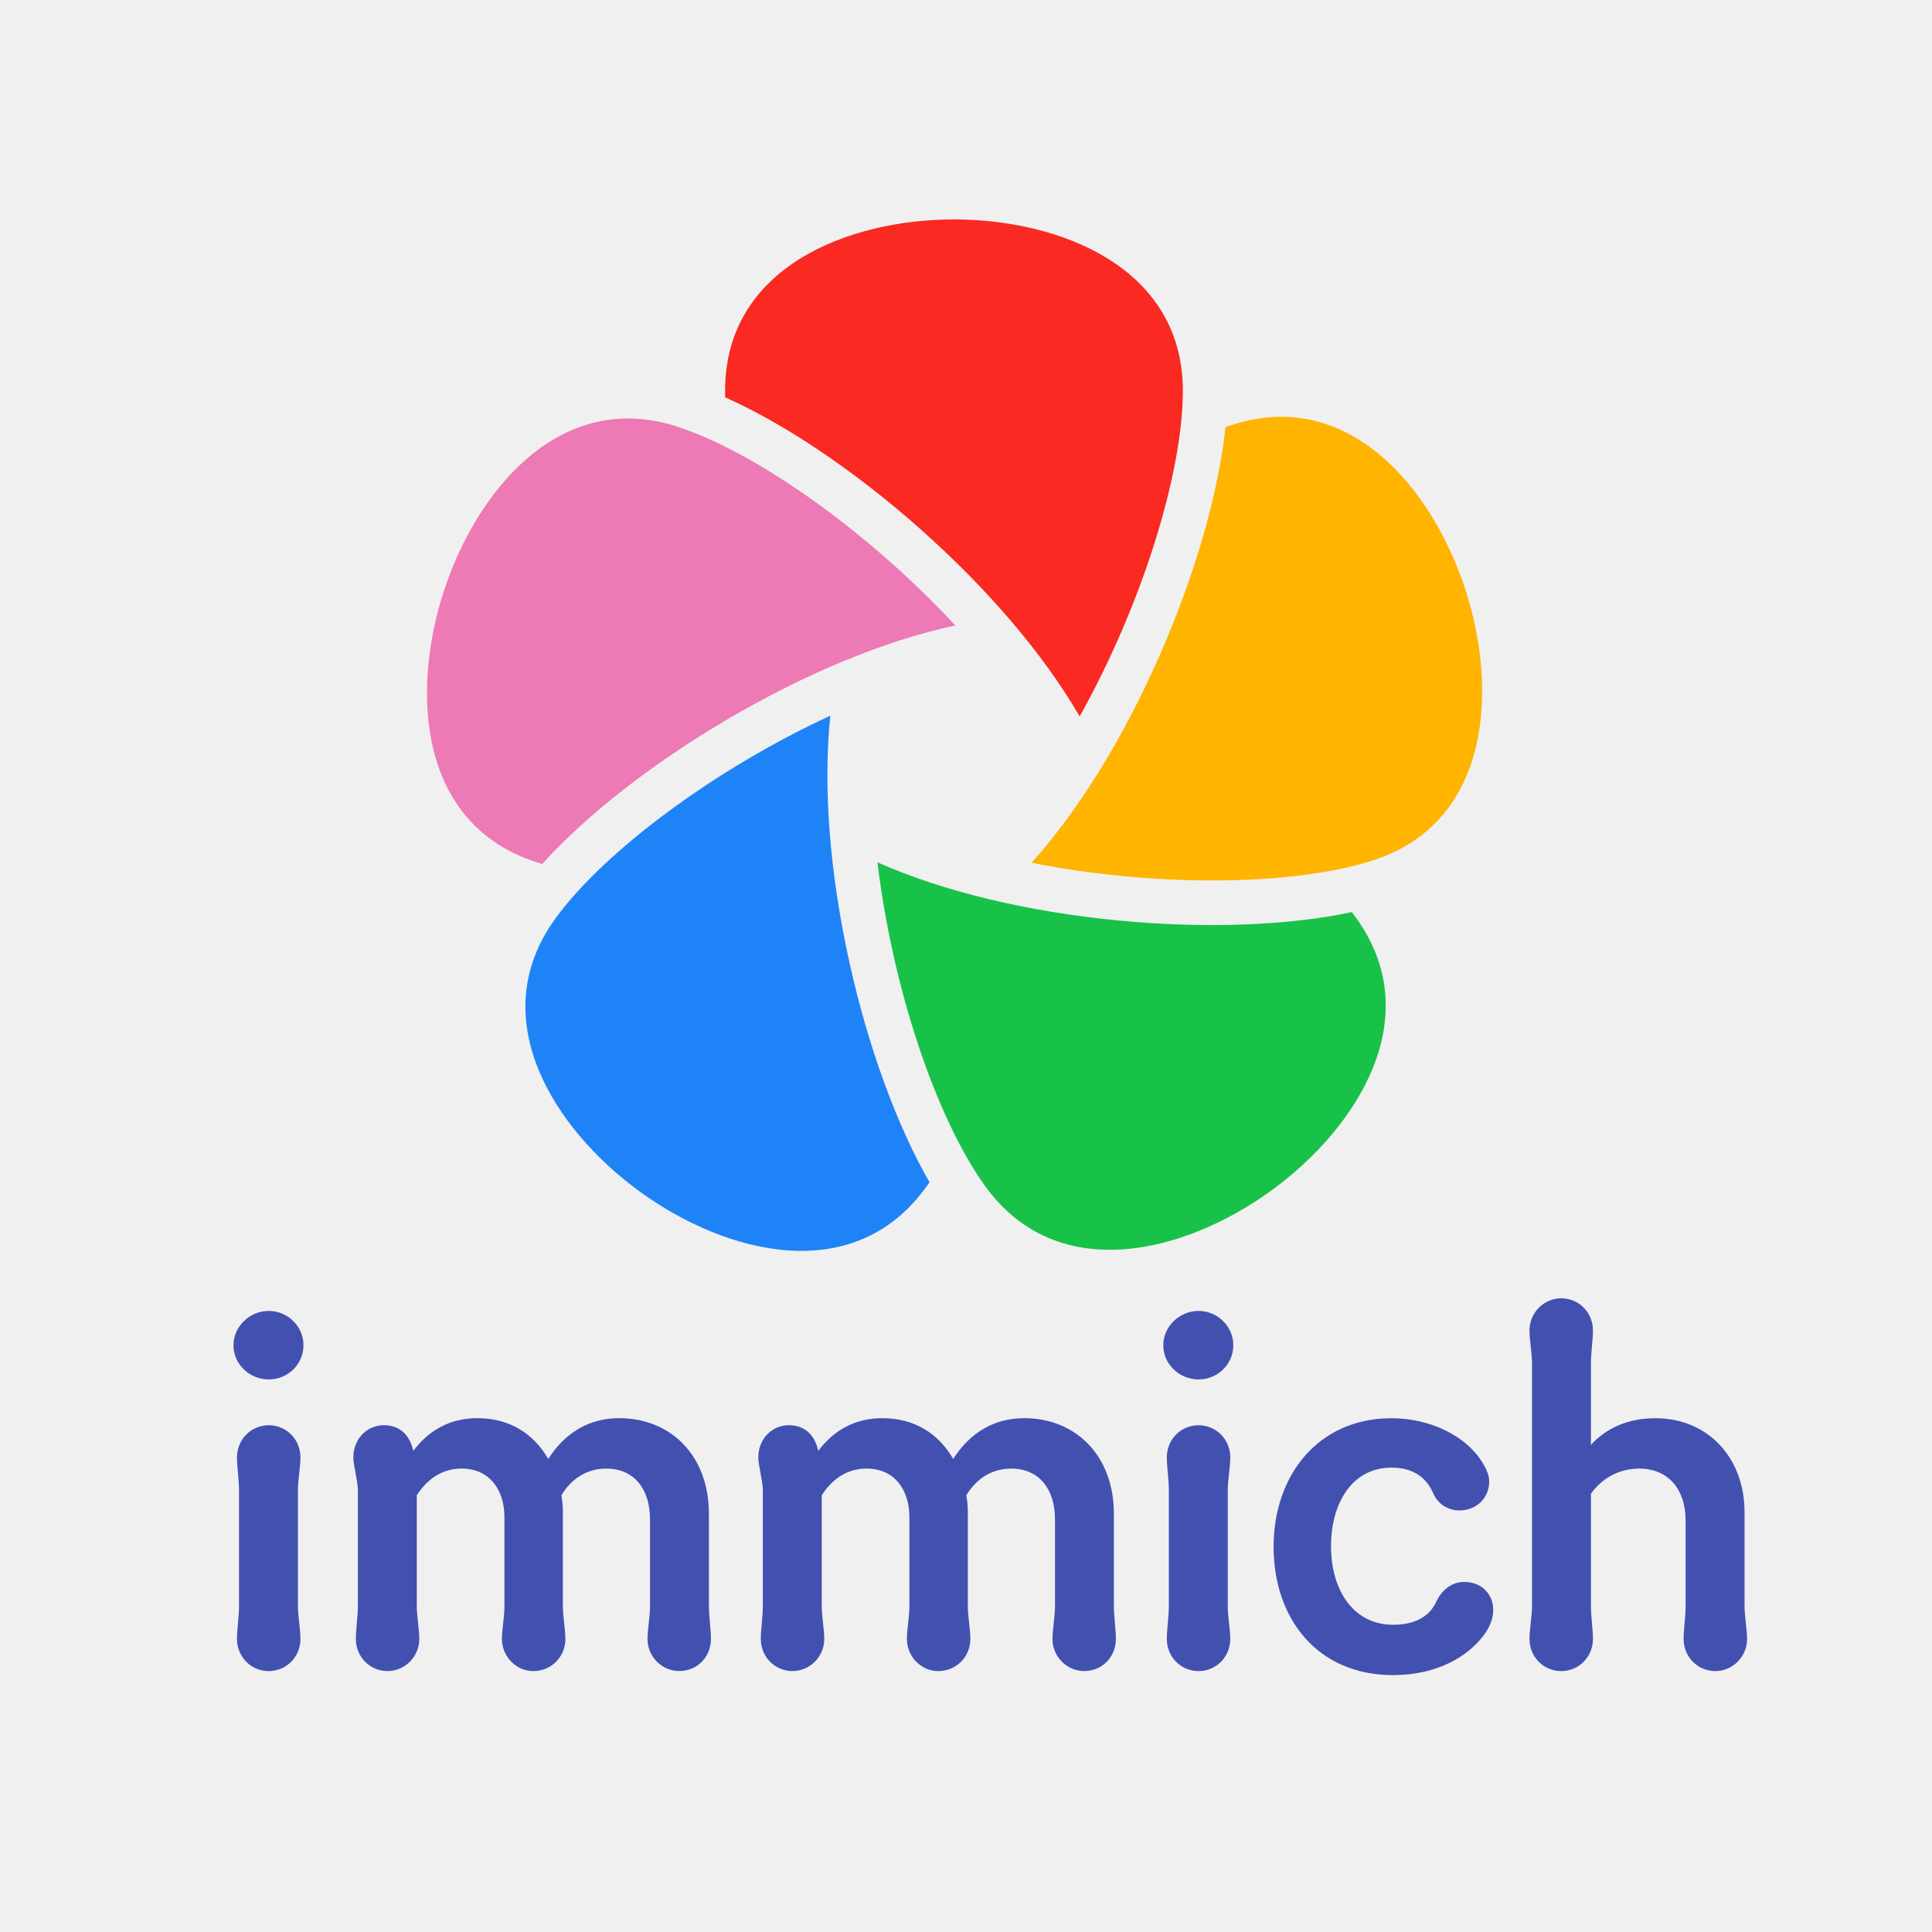
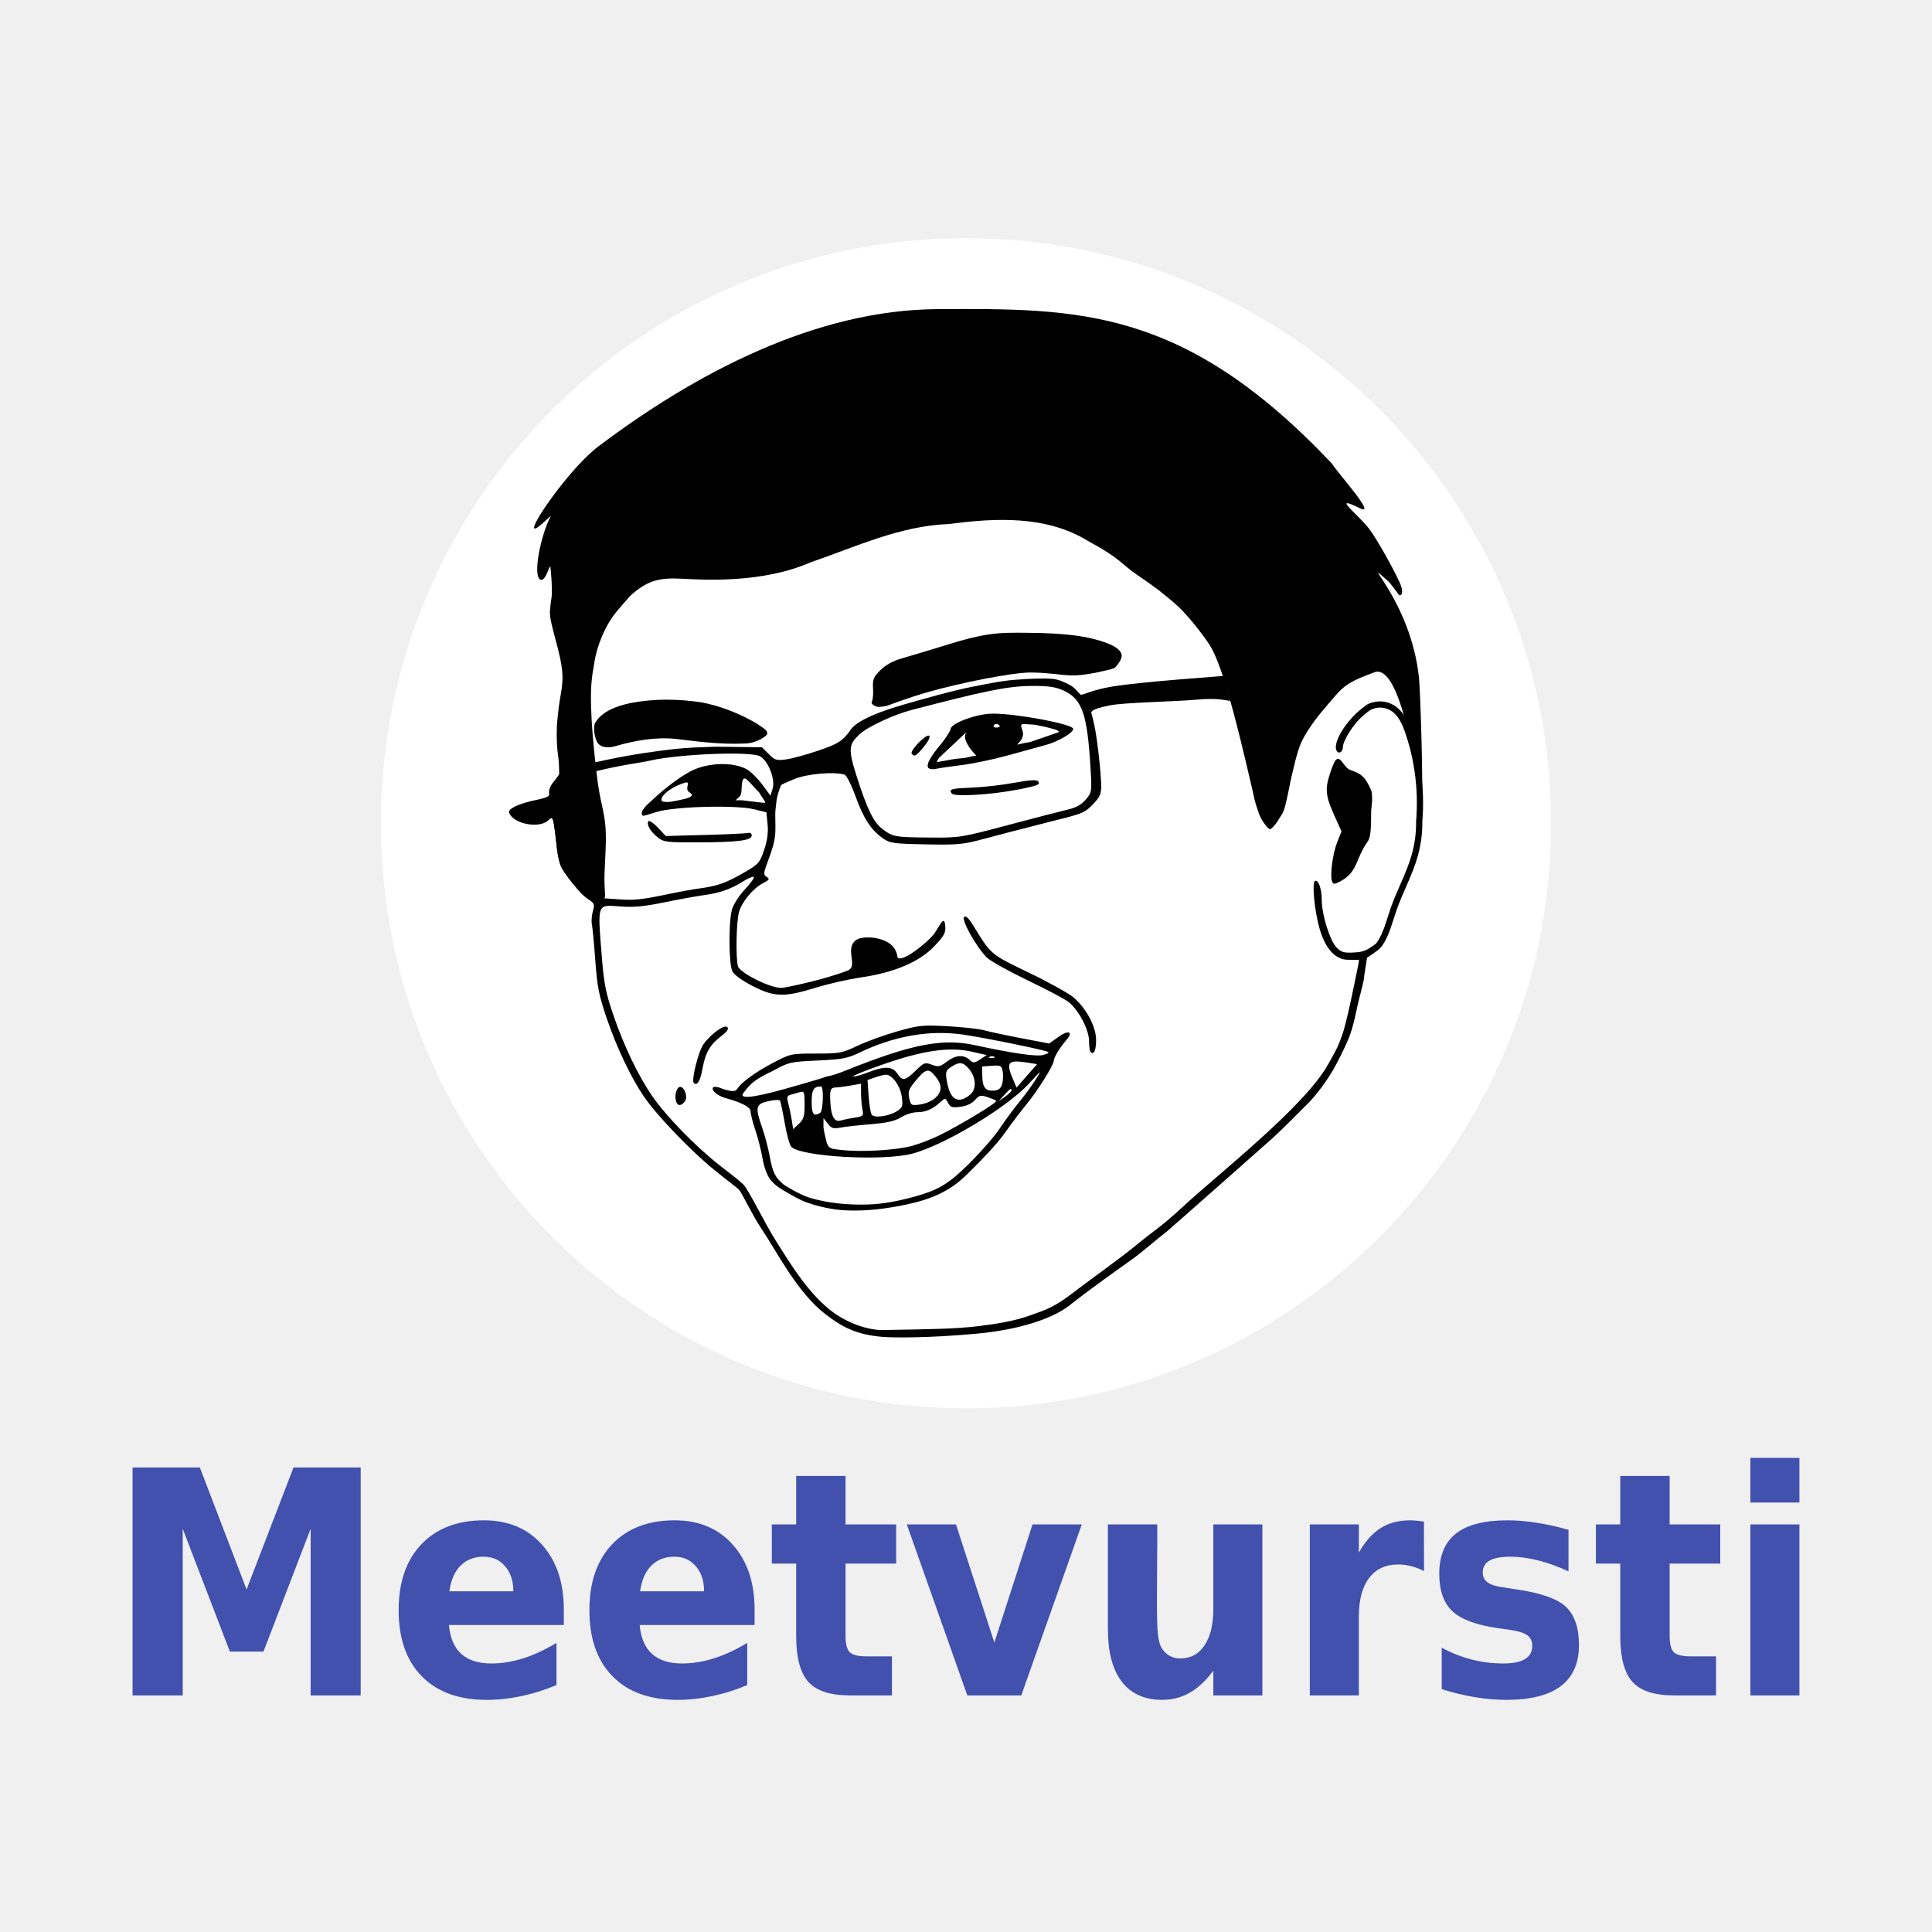
- <svg xmlns="http://www.w3.org/2000/svg" version="1.1" id="Router_Medium_x5F_White_00000062189486027058041470000012691761407447023025_" x="0px" y="0px" viewBox="0 0 792 792" style="enable-background:new 0 0 792 792;" xml:space="preserve">
-   <style type="text/css">
- 	.st0{fill:#4251B0;}
- 	.st1{fill:#FA2921;}
- 	.st2{fill:#ED79B5;}
- 	.st3{fill:#FFB400;}
- 	.st4{fill:#1E83F7;}
- 	.st5{fill:#18C249;}
- </style>
-   <g>
-     <path class="st0" d="M110.16,537.4c7.85,0,14.25,6.4,14.25,14.04c0,7.85-6.4,14.04-14.25,14.04s-14.45-6.19-14.45-14.04   C95.71,543.8,102.32,537.4,110.16,537.4z M97.98,610.7c0-3.72-0.83-9.71-0.83-13.22c0-7.43,5.78-13.22,13.01-13.22   s13.01,5.78,13.01,13.22c0,3.51-1.03,9.5-1.03,13.22v47.9c0,3.72,1.03,9.71,1.03,13.22c0,7.43-5.78,13.22-13.01,13.22   s-13.01-5.78-13.01-13.22c0-3.51,0.83-9.5,0.83-13.22V610.7z" />
-     <path class="st0" d="M265.44,671.82c0-3.51,1.03-9.5,1.03-13.22v-35.72c0-12.6-6.61-20.85-17.96-20.85   c-7.43,0-14.04,3.72-18.38,10.94c0.41,2.27,0.62,4.54,0.62,7.02v38.61c0,3.72,1.03,9.71,1.03,13.22c0,7.43-5.78,13.22-13.22,13.22   c-6.81,0-12.8-5.78-12.8-13.22c0-3.51,1.03-9.5,1.03-13.22v-36.34c0-3.92-0.62-7.43-2.06-10.53c-2.69-5.99-8.05-9.71-15.49-9.71   c-7.64,0-13.83,3.92-18.38,10.94v45.63c0,3.72,1.03,9.71,1.03,13.22c0,7.43-5.99,13.22-13.01,13.22c-7.23,0-13.01-5.78-13.01-13.22   c0-3.51,0.83-9.5,0.83-13.22v-47.7c0-3.72-1.86-10.32-1.86-13.42c0-7.43,5.37-13.22,12.6-13.22c6.81,0,10.74,4.54,11.98,10.53   c6.19-8.26,14.87-13.42,26.22-13.42c13.42,0,23.13,6.4,29.11,16.73c6.81-10.74,16.73-16.73,29.11-16.73   c20.86,0,36.75,15.07,36.75,39.23v37.99c0,3.72,0.83,9.71,0.83,13.22c0,7.43-5.57,13.22-13.01,13.22   C271.43,685.04,265.44,679.26,265.44,671.82z" />
-     <path class="st0" d="M431.45,671.82c0-3.51,1.03-9.5,1.03-13.22v-35.72c0-12.6-6.61-20.85-17.96-20.85   c-7.43,0-14.04,3.72-18.38,10.94c0.41,2.27,0.62,4.54,0.62,7.02v38.61c0,3.72,1.03,9.71,1.03,13.22c0,7.43-5.78,13.22-13.22,13.22   c-6.82,0-12.8-5.78-12.8-13.22c0-3.51,1.03-9.5,1.03-13.22v-36.34c0-3.92-0.62-7.43-2.06-10.53c-2.68-5.99-8.05-9.71-15.49-9.71   c-7.64,0-13.83,3.92-18.38,10.94v45.63c0,3.72,1.03,9.71,1.03,13.22c0,7.43-5.99,13.22-13.01,13.22c-7.23,0-13.01-5.78-13.01-13.22   c0-3.51,0.83-9.5,0.83-13.22v-47.7c0-3.72-1.86-10.32-1.86-13.42c0-7.43,5.37-13.22,12.6-13.22c6.82,0,10.74,4.54,11.98,10.53   c6.2-8.26,14.87-13.42,26.22-13.42c13.42,0,23.13,6.4,29.11,16.73c6.81-10.74,16.72-16.73,29.11-16.73   c20.86,0,36.75,15.07,36.75,39.23v37.99c0,3.72,0.83,9.71,0.83,13.22c0,7.43-5.57,13.22-13.01,13.22   C437.44,685.04,431.45,679.26,431.45,671.82z" />
-     <path class="st0" d="M491.33,537.4c7.85,0,14.25,6.4,14.25,14.04c0,7.85-6.4,14.04-14.25,14.04s-14.45-6.19-14.45-14.04   C476.87,543.8,483.48,537.4,491.33,537.4z M479.15,610.7c0-3.72-0.83-9.71-0.83-13.22c0-7.43,5.78-13.22,13.01-13.22   s13.01,5.78,13.01,13.22c0,3.51-1.03,9.5-1.03,13.22v47.9c0,3.72,1.03,9.71,1.03,13.22c0,7.43-5.78,13.22-13.01,13.22   s-13.01-5.78-13.01-13.22c0-3.51,0.83-9.5,0.83-13.22V610.7z" />
-     <path class="st0" d="M522.09,634.04c0-29.11,18.17-52.65,48.32-52.65c15.9,0,30.56,7.23,37.17,17.97c2.48,3.92,2.89,6.19,2.89,8.05   c0,6.4-4.96,11.77-12.18,11.77c-4.75,0-9.08-2.68-10.94-7.43c-2.89-6.4-8.47-10.12-16.93-10.12c-15.9,0-24.78,14.25-24.78,32.21   c0,18.17,9.29,32.21,25.4,32.21c8.67,0,14.87-3.1,17.76-9.5c2.06-4.34,5.99-8.05,11.36-8.05c7.43,0,11.98,5.16,11.98,11.56   c0,3.1-1.24,6.81-3.92,10.32c-6.82,9.09-19.62,16.31-37.17,16.31C540.06,686.69,522.09,663.56,522.09,634.04z" />
-     <path class="st0" d="M690.17,671.82c0-3.51,0.83-9.5,0.83-13.22v-35.3c0-12.6-7.02-21.27-19-21.27c-8.26,0-15.28,3.92-19.82,10.32   v46.25c0,3.72,0.83,9.71,0.83,13.22c0,7.43-5.78,13.22-13.01,13.22s-13.01-5.78-13.01-13.22c0-3.51,1.03-9.5,1.03-13.22v-99.94   c0-3.72-1.03-9.71-1.03-13.22c0-7.43,5.99-13.22,13.01-13.22c7.23,0,13.01,5.78,13.01,13.22c0,3.51-0.83,9.5-0.83,13.22v33.66   c6.2-6.81,15.07-10.94,26.43-10.94c21.27,0,36.55,15.9,36.55,38.61v38.61c0,3.72,1.03,9.71,1.03,13.22   c0,7.43-5.99,13.22-13.01,13.22C695.95,685.04,690.17,679.26,690.17,671.82z" />
-   </g>
-   <g>
-     <path class="st1" d="M376.76,216.42c28.32,25.07,51.15,51.95,65.83,77.27c25.23-45.12,42.08-98.73,42.3-132.88   c0-0.24,0-0.46,0-0.66c0-50.53-50.41-70.2-93.82-70.2s-93.82,19.66-93.82,70.2c0,0.69,0,1.62,0,2.73   C321.44,173.62,350.14,192.84,376.76,216.42z" />
-     <path class="st2" d="M222.27,354.21c17.7-19.69,44.85-41.04,75.5-59.08c32.6-19.19,65.21-32.59,93.83-38.73   c-35.11-37.94-80.89-70.53-113.31-81.29c-0.23-0.07-0.44-0.14-0.63-0.21c-48.06-15.61-82.34,26.25-95.75,67.54   c-13.42,41.29-10.29,95.31,37.77,110.92C220.33,353.58,221.21,353.86,222.27,354.21z" />
-     <path class="st3" d="M600.73,241.74c-13.42-41.29-47.69-83.15-95.75-67.54c-0.66,0.21-1.54,0.5-2.6,0.84   c-2.75,26.34-12.16,59.57-26.36,92.17c-15.09,34.68-33.6,64.69-53.14,86.48c50.7,10.05,106.9,9.52,139.45-0.83   c0.23-0.07,0.44-0.14,0.63-0.21C611.02,337.05,614.15,283.03,600.73,241.74z" />
-     <path class="st4" d="M348.22,394.58c-8.17-36.93-10.84-72.09-7.84-101.2c-46.93,21.67-92.08,55.14-112.33,82.64   c-0.14,0.19-0.27,0.37-0.39,0.54c-29.7,40.88-0.48,86.42,34.64,111.94s87.46,39.24,117.16-1.64c0.41-0.56,0.95-1.31,1.6-2.21   C367.81,461.72,355.9,429.3,348.22,394.58z" />
-     <path class="st5" d="M554.19,373.91c-25.9,5.53-60.41,6.84-95.81,3.42c-37.65-3.64-71.91-11.96-98.67-23.82   c6.11,51.33,23.99,104.61,43.89,132.37c0.14,0.19,0.27,0.37,0.39,0.54c29.7,40.88,82.04,27.16,117.16,1.64S585.5,417,555.8,376.12   C555.39,375.56,554.85,374.81,554.19,373.91z" />
+ <svg xmlns="http://www.w3.org/2000/svg" width="792" height="792" viewBox="0 0 792 792" version="1.1" id="svg1" xml:space="preserve">
+   <defs id="defs1">
+     <rect x="252" y="48" width="498.5" height="171.5" id="rect1" />
+   </defs>
+   <g id="layer1" transform="matrix(0.4023438,0,0,0.4023438,15.05315,15.90374)">
+     <g id="layer1-1" transform="matrix(7.261259,0,0,7.24465,3.133234,-507.4786)">
+       <text xml:space="preserve" style="font-style:normal;font-variant:normal;font-weight:bold;font-stretch:semi-condensed;font-size:43.904px;font-family:'DejaVu Sans';-inkscape-font-specification:'DejaVu Sans, Bold Semi-Condensed';font-variant-ligatures:normal;font-variant-caps:normal;font-variant-numeric:normal;font-variant-east-asian:normal;text-align:start;writing-mode:lr-tb;direction:ltr;text-anchor:start;fill:#4250ae;fill-opacity:1;stroke:#ffffff;stroke-width:1.662;stroke-opacity:0" x="9.408" y="302.684" id="text2" transform="scale(0.9988557,1.001146)">
+         <tspan id="tspan2" style="font-style:normal;font-variant:normal;font-weight:bold;font-stretch:semi-condensed;font-size:43.904px;font-family:'DejaVu Sans';-inkscape-font-specification:'DejaVu Sans, Bold Semi-Condensed';font-variant-ligatures:normal;font-variant-caps:normal;font-variant-numeric:normal;font-variant-east-asian:normal;fill:#4250ae;fill-opacity:1;stroke-width:1.662" x="9.408" y="302.684">Meetvursti</tspan>
+       </text>
+       <circle style="display:inline;opacity:1;fill:#ffffff;fill-opacity:1;stroke:#000000;stroke-width:0;stroke-linecap:round;stroke-linejoin:round;stroke-dasharray:none;stroke-opacity:0;paint-order:fill markers stroke" id="path125" cx="256" cy="256" transform="matrix(0.3206874,0,0,0.3214227,47.86579,98.08762)" r="256" />
+       <path d="m 125.958,108.068 c -17.11,0.097 -33.912,8.983 -47.565,19.295 -3.892,2.939 -9.574,11.098 -8.999,11.536 0.298,0.281 2.036,-1.613 2.309,-1.726 -1.364,2.493 -2.691,8.747 -1.348,8.979 0.677,-0.055 0.948,-1.571 1.283,-1.93 0,0.176 0.21,1.517 0.215,3.645 0.002,0.87 -0.173,1.237 -0.272,2.648 -0.125,1.786 1.639,5.966 1.759,9.03 0.066,1.683 -0.423,3.342 -0.576,5.02 -0.103,1.131 -0.244,1.661 -0.23,3.401 0.019,2.371 0.232,2.764 0.293,3.832 0.067,1.176 0.068,2.572 0.041,2.997 -0.09,1.437 -0.937,4.496 -0.714,5.788 0.157,0.909 0.259,1.862 0.335,2.717 0.084,0.942 0.231,2.006 0.547,2.83 0.421,1.099 1.317,2.115 1.992,2.952 0.653,0.81 0.856,1.207 1.648,1.713 0.482,0.308 0.897,0.224 1.219,0.191 0.518,-0.053 0.9,0.023 1.318,-0.07 0.14,-0.066 0.116,-0.457 0.039,-1.694 -0.14,-2.261 0.334,-5.532 0.126,-8.287 -0.18,-2.374 -0.757,-3.514 -1.183,-7.044 -0.552,-4.574 -0.773,-7.477 -0.844,-9.92 -0.102,-3.503 0.223,-4.672 0.495,-6.405 0.293,-1.869 1.406,-5.06 3.275,-7.179 0.789,-0.895 1.455,-1.789 2.153,-2.372 2.205,-1.845 3.788,-2.197 6.889,-2.029 2.927,0.159 11.193,0.657 17.902,-2.271 6.408,-2.21 12.668,-5.191 19.571,-5.429 6.544,-0.868 13.589,-1.209 19.45,2.388 4.748,2.578 4.655,3.267 6.939,4.801 2.284,1.534 3.653,2.603 5.283,4.024 1.728,1.506 3.866,4.318 4.773,5.7 1.706,2.6 3.512,9.431 5.953,19.98 0.489,2.114 0.367,1.881 0.845,3.275 0.223,0.652 0.269,0.921 0.72,1.624 0.332,0.518 0.692,0.964 0.875,1.062 0.183,0.098 0.255,0.052 0.406,-0.087 0.256,-0.235 0.615,-0.629 0.948,-1.204 0.327,-0.564 0.621,-0.804 0.897,-1.824 0.36,-1.329 0.76,-3.63 0.961,-4.425 0.322,-1.267 0.602,-2.758 1.177,-4.262 0.575,-1.504 2.271,-3.833 3.401,-5.11 0.989,-1.116 2.099,-2.674 3.348,-3.444 1.133,-0.698 2.186,-1.089 3.812,-1.701 4.244,-0.909 6.353,19.722 6.482,18.625 0.246,-2.097 -0.189,-15.954 -0.385,-17.818 -1.156,-10.971 -8.693,-17.442 -4.415,-13.648 0.461,0.409 1.292,1.605 1.595,2 0.219,0.285 0.816,-0.16 0.138,-1.667 -1.014,-2.254 -3.298,-6.256 -4.256,-7.541 -1.566,-2.102 -5.594,-5.048 -1.328,-2.955 2.43,1.193 -3.098,-4.904 -3.945,-6.283 -20.726,-21.975 -35.531,-21.838 -55.352,-21.726 z" style="display:inline;fill:#000000;fill-opacity:1;stroke:none;stroke-width:0.882;stroke-linecap:round;stroke-linejoin:round;stroke-opacity:1;paint-order:fill markers stroke" id="path98" />
+       <path style="display:inline;fill:#000000;fill-opacity:1;stroke:none;stroke-opacity:0.37" d="m 68.075,193.017 c 3.963,-0.594 4.974,-0.584 7.868,-0.685 l 5.167,0.061 0.654,0.648 c 0.78,0.812 0.942,0.87 2.038,0.729 0.655,-0.085 2.294,-0.532 3.643,-0.994 2.124,-0.727 2.579,-0.994 3.398,-1.994 0.31,-0.378 0.472,-1.545 6.319,-3.229 1.877,-0.541 5.525,-1.585 7.718,-2 1.219,-0.231 3.011,-0.637 4.686,-0.767 1.558,-0.121 3.09,-0.193 4.185,-0.113 0.71,0.052 1.254,0.303 1.964,0.669 0.52,0.268 0.78,0.581 1.227,1.092 0.173,0.198 1.076,-0.48 3.679,-0.903 3.355,-0.545 12.45,-1.167 12.528,-1.187 0.105,0.285 0.478,2.134 0.7,2.814 -0.685,-0.048 -1.356,-0.36 -3.842,-0.132 -2.482,0.227 -8.046,0.3 -9.769,0.649 -2.347,0.475 -2.083,0.77 -1.999,1.043 0.146,0.476 0.387,1.501 0.577,2.902 0.27,1.993 0.385,3.221 0.475,4.736 0.08,1.354 -0.148,1.677 -1.065,2.622 -0.929,0.957 -1.488,1 -5.452,2.011 -2.328,0.594 -5.364,1.385 -6.747,1.759 -2.268,0.613 -2.902,0.672 -6.482,0.6 -3.659,-0.073 -4.036,-0.127 -4.829,-0.693 -1.342,-0.957 -2.147,-2.198 -3.065,-4.726 -0.466,-1.283 -1.024,-2.386 -1.239,-2.45 -1.189,-0.354 -4.188,-0.093 -5.621,0.488 -0.835,0.339 -1.517,0.652 -1.517,0.696 -0.489,1.212 -0.5,1.558 -0.635,2.805 -0.071,0.655 0.047,1.713 -0.033,2.725 -0.07,0.885 -0.309,1.683 -0.748,2.849 -0.583,1.549 -0.602,1.73 -0.211,1.976 0.371,0.234 0.317,0.33 -0.387,0.694 -1.146,0.593 -2.404,2.106 -2.732,3.287 -0.298,1.073 -0.375,5.118 -0.116,6.084 0.203,0.756 3.569,2.456 4.865,2.457 0.508,3.3e-4 5.104,-1 7.502,-1.965 1.253,-0.504 -0.48,-2.539 1.027,-3.497 0.716,-0.455 4.226,-0.427 4.549,1.895 0.146,1.053 3.458,-1.554 4.178,-2.589 0.631,-0.908 1.101,-2.12 1.212,-0.863 0.071,0.805 -0.096,1.119 -1.241,2.329 -1.66,1.755 -4.512,2.97 -8.234,3.506 -1.382,0.199 -3.689,0.726 -5.126,1.169 -3.525,1.089 -4.621,1.059 -7.068,-0.193 -1.171,-0.599 -2.087,-1.262 -2.285,-1.654 -0.411,-0.813 -0.446,-5.548 -0.05,-6.972 0.158,-0.568 0.806,-1.584 1.451,-2.274 0.641,-0.686 1.094,-1.318 1.007,-1.405 -0.087,-0.087 -0.636,0.142 -1.218,0.51 -1.362,0.86 -2.635,1.303 -4.444,1.547 -0.797,0.108 -2.786,0.471 -4.418,0.807 -2.25,0.464 -3.449,0.575 -4.955,0.461 -2.647,-0.2 -2.56,-0.442 -2.065,5.746 0.241,3.013 0.449,4.048 1.33,6.615 1.165,3.393 2.751,6.707 4.288,8.957 1.579,2.312 4.867,5.707 7.657,7.906 1.305,1.029 1.793,1.35 2.616,2.107 0.609,0.561 2.466,4.488 3.828,6.608 1.215,1.891 3.249,5.374 5.873,7.509 1.815,1.477 4.26,2.366 6.057,2.336 5.383,-0.089 8.147,-0.125 10.698,-0.433 2.156,-0.273 4.041,-0.558 5.944,-1.247 1.673,-0.606 2.577,-0.851 4.715,-2.504 1.534,-1.186 5.326,-3.907 6.87,-5.175 2.837,-2.33 2.841,-2.074 5.566,-4.594 4.107,-3.797 13.608,-11.215 16.299,-16.012 1.214,-2.164 1.065,-1.963 1.535,-3.175 0.497,-1.282 1.399,-5.747 1.857,-8.047 0.127,-0.639 0.025,-0.614 0.174,-0.719 0.131,-0.093 0.325,-0.347 0.468,-0.343 0.25,0.01 0.153,-0.138 0.389,-0.131 -0.011,0.379 -0.372,2.288 -0.395,2.799 -0.253,1.257 -0.452,1.793 -0.67,2.777 -0.214,0.965 -0.455,2.232 -0.85,3.381 -0.32,0.928 -0.877,2.052 -1.532,3.326 -1.085,2.111 -2.649,3.943 -3.216,4.507 -1.469,1.463 -2.921,2.955 -4.013,3.945 -1.043,0.946 -11.737,10.407 -11.926,10.55 -0.897,0.676 -2.723,2.29 -3.934,3.157 -1.486,1.063 -4.462,3.157 -7.022,5.177 -1.962,1.548 -5.84,2.742 -10.271,3.158 -5.85,0.549 -9.813,0.455 -10.695,0.381 -3.06,-0.255 -4.609,-1.136 -6.444,-2.537 -3.215,-2.454 -5.518,-7.126 -7.266,-9.718 -0.937,-1.39 -2.227,-4.091 -2.5,-4.365 -0.174,-0.174 -1.335,-1.048 -2.792,-2.231 l 3.5e-5,3e-5 c -2.609,-2.118 -6.45,-6.131 -7.896,-8.25 -1.458,-2.135 -3.073,-5.538 -4.195,-8.837 -0.874,-2.57 -1.074,-3.577 -1.283,-6.482 -0.137,-1.892 -0.31,-3.737 -0.385,-4.101 -0.075,-0.364 -0.026,-1.043 0.109,-1.509 0.222,-0.766 0.174,-0.894 -0.496,-1.323 -0.838,-0.537 -2.816,-2.948 -3.157,-3.85 -0.124,-0.327 -0.304,-1.249 -0.401,-2.05 -0.438,-3.616 -0.409,-3.53 -1.002,-2.994 -1.047,0.948 -3.961,0.343 -4.378,-0.909 -0.141,-0.424 1.142,-1.025 3.017,-1.412 1.289,-0.266 1.583,-0.42 1.49,-0.777 -0.064,-0.245 0.113,-0.81 0.455,-1.209 0.589,-0.684 0.557,-0.969 1.25,-1.296 0.916,-0.432 5.174,-1.448 9.216,-2.054 z m 2.497,15.941 c 1.237,-0.261 2.844,-0.552 3.572,-0.648 1.931,-0.254 2.964,-0.623 4.936,-1.765 1.658,-0.961 1.791,-1.109 2.281,-2.561 0.361,-1.068 0.481,-1.957 0.39,-2.895 l -0.13,-1.354 -1.357,-0.337 c -2.073,-0.515 -8.919,-0.335 -10.978,0.288 -0.913,0.276 -1.539,0.527 -1.623,0.392 -0.207,-0.336 0.06,-0.647 0.298,-0.943 0.238,-0.296 0.382,-0.374 0.993,-0.959 0.611,-0.586 2.426,-2.119 3.785,-2.876 1.844,-1.164 5.042,-1.356 6.696,-0.402 0.437,0.252 1.21,1.021 1.72,1.709 l 0.926,1.251 0.241,-0.815 c 0.314,-1.061 -0.509,-3.143 -1.439,-3.638 -1.072,-0.571 -8.986,-0.262 -12.296,0.481 -1.455,0.326 -2.781,0.401 -6.141,1.206 -2.137,0.512 -2.832,0.275 -3.648,1.524 -0.415,0.636 -0.576,1.001 -0.351,3.519 0.185,2.077 0.293,2.398 0.55,3.919 0.236,1.397 1.065,2.923 2.038,3.651 0.973,0.729 2.315,1.727 2.315,1.727 l 1.798,0.126 c 1.605,0.114 2.505,0.015 5.424,-0.6 z m -1.157,-6.37 c -0.826,-0.65 -1.314,-1.474 -1.088,-1.838 0.089,-0.143 0.568,0.171 1.065,0.698 l 0.904,0.958 4.438,-0.12 c 2.441,-0.066 4.616,-0.169 4.835,-0.229 0.223,-0.061 0.397,0.063 0.397,0.284 0,0.567 -1.513,0.765 -5.984,0.783 -3.527,0.014 -3.928,-0.033 -4.566,-0.534 z m 39.341,-1.402 c 2.937,-0.783 5.963,-1.568 6.727,-1.746 0.993,-0.231 1.586,-0.558 2.084,-1.151 0.689,-0.818 0.695,-0.863 0.52,-3.744 -0.352,-5.797 -0.928,-7.507 -2.845,-8.462 -0.87,-0.433 -1.614,-0.634 -3.902,-0.606 -2.703,0.032 -5.487,0.652 -13.322,2.693 -2.064,0.537 -5.055,1.925 -5.965,2.803 -1.124,1.085 -1.266,1.575 -0.321,4.555 1.223,3.857 1.934,5.324 2.952,6.092 1.176,0.886 1.383,0.924 5.341,0.959 3.309,0.03 3.523,-0.004 8.731,-1.392 z m -6.29,-3.585 c -0.308,-0.498 -0.116,-0.551 2.396,-0.662 1.295,-0.057 3.41,-0.303 4.701,-0.546 1.515,-0.286 2.437,-0.351 2.603,-0.186 0.374,0.374 0.009,0.527 -2.343,0.979 -3.043,0.584 -7.11,0.814 -7.356,0.416 z m -2.639,-2.9 c -0.229,-0.37 0.221,-1.203 1.444,-2.676 0.543,-0.655 1.032,-1.429 1.086,-1.72 0.123,-0.665 2.99,-1.699 4.728,-1.706 2.686,-0.01 9.008,1.18 9.062,1.706 0.044,0.434 -1.657,1.443 -3.092,1.833 -0.737,0.2 -2.65,0.728 -4.252,1.173 -1.602,0.445 -3.924,0.934 -5.159,1.086 -1.236,0.152 -2.56,0.347 -2.944,0.432 -0.383,0.085 -0.776,0.027 -0.872,-0.129 z m 3.982,-1.089 c 0.517,-0.041 1.509,-0.424 1.72,-0.189 1.124,1.252 -2.398,-1.597 -1.36,-2.776 l -3.136,2.954 c -0.256,0.386 -0.296,0.567 -0.097,0.445 1.568,-0.251 1.489,-0.323 2.872,-0.433 z m 7.589,-1.839 3.073,-1.059 c 0.21,-0.13 -0.227,-0.3 -0.525,-0.373 -0.564,-0.138 -0.456,-0.153 -1.793,-0.426 -0.443,-0.11 -0.879,-0.084 -1.361,-0.137 -0.954,-0.106 -0.248,0.595 -0.286,1.128 -0.072,1.026 -1.187,1.333 -0.316,1.118 0.871,-0.215 0.814,-0.132 1.208,-0.251 z m -3.52,-1.717 c 0,-0.279 -0.508,-0.397 -0.659,-0.152 -0.091,0.148 0.019,0.269 0.246,0.269 0.227,0 0.412,-0.052 0.412,-0.117 z m -9.909,3.048 c -0.211,-0.341 1.62,-2.223 1.958,-2.014 0.169,0.105 -0.05,0.578 -0.561,1.214 -0.858,1.068 -1.134,1.226 -1.398,0.8 z m -17.182,4.37 c -1.339,-1.327 -1.883,-2.536 -1.962,-0.376 -0.028,0.753 -0.133,0.793 -0.679,1.276 0,0 0.474,-0.004 0.711,0 l 1.997,0.237 c 1.024,0.121 0.663,0.109 -0.067,-1.137 z m -8.762,0.835 c 0.397,-0.085 1.762,-0.333 0.945,-0.821 -0.817,-0.488 0.702,-1.639 -1.15,-0.87 -1.835,0.762 -2.501,1.933 -1.657,1.933 0.549,0.074 1.25,-0.111 1.862,-0.242 z m 26.554,44.697 c 0.975,-0.278 1.948,-0.62 2.821,-1.135 1.04,-0.614 1.857,-1.36 2.809,-2.288 1.382,-1.346 3.029,-3.221 3.66,-4.167 0.632,-0.946 1.639,-2.315 2.239,-3.043 0.6,-0.728 1.426,-1.859 1.836,-2.514 0.707,-1.129 0.668,-1.105 -0.749,0.456 -2.426,2.672 -9.465,6.921 -13.107,7.911 -3.263,0.887 -12.546,0.372 -13.669,-0.758 -0.182,-0.183 -0.514,-1.385 -0.737,-2.67 -0.223,-1.285 -0.464,-2.43 -0.535,-2.544 -0.071,-0.114 -0.667,-0.085 -1.325,0.066 -1.415,0.324 -1.493,0.677 -0.67,3.019 0.29,0.824 0.657,2.217 0.816,3.095 0.385,2.121 0.682,2.479 1.57,3.275 0.117,0.105 1.862,1.172 2.901,1.489 2.101,0.642 4.348,0.838 6.544,0.78 1.892,-0.051 3.774,-0.454 5.595,-0.972 z m -14.588,-0.358 c -0.813,-0.471 -1.318,-0.755 -1.857,-1.396 l -2e-6,-7e-5 c -0.424,-0.504 -0.759,-1.376 -0.951,-2.475 -0.162,-0.933 -0.533,-2.387 -0.824,-3.232 -0.29,-0.844 -0.528,-1.814 -0.528,-2.155 -0.194,-0.67 -2.006,-1.188 -2.778,-1.414 -1.418,-0.397 -1.906,-1.354 -1.094,-1.269 0.389,0.041 0.638,0.218 1.046,0.323 0.66,0.17 1.121,0.274 1.356,-0.133 0.304,-0.527 1.697,-1.686 3.958,-2.877 2.012,-1.06 2.067,-1.072 4.874,-1.072 2.671,0 2.948,-0.052 4.684,-0.881 1.015,-0.484 3.03,-1.216 4.478,-1.625 2.441,-0.69 2.857,-0.732 5.689,-0.576 1.68,0.093 3.522,0.3 4.093,0.46 0.571,0.16 2.45,0.562 4.177,0.892 l 3.138,0.601 1.037,-0.752 c 1.145,-0.83 1.719,-0.58 0.872,0.379 -0.701,0.795 -1.399,1.951 -1.399,2.318 0,0.474 -1.83,3.404 -3.044,4.873 -0.601,0.728 -1.724,2.216 -2.494,3.307 -0.804,1.139 -2.31,2.745 -4.071,4.481 -1.09,1.074 -1.807,1.595 -2.862,2.156 -1.218,0.649 -2.565,1.057 -3.914,1.353 -2.315,0.507 -4.708,0.821 -7.074,0.7 -1.46,-0.075 -2.915,-0.397 -4.296,-0.875 -0.782,-0.27 -1.606,-0.757 -2.218,-1.112 z m 13.948,-5.265 c 0.864,-0.232 2.293,-0.783 3.175,-1.224 2.538,-1.268 6.537,-3.704 6.365,-3.876 -0.086,-0.086 -0.538,-0.28 -1.004,-0.432 -0.744,-0.241 -0.912,-0.2 -1.377,0.338 -0.331,0.383 -0.941,0.668 -1.628,0.76 -0.944,0.127 -1.142,0.065 -1.411,-0.438 -0.312,-0.584 -0.315,-0.584 -0.886,-0.064 -0.864,0.786 -1.634,1.116 -2.606,1.117 -0.483,5.5e-4 -1.294,0.26 -1.803,0.577 -0.686,0.427 -1.577,0.629 -3.44,0.782 -1.382,0.113 -2.918,0.286 -3.412,0.385 -0.752,0.15 -0.977,0.076 -1.383,-0.452 l -0.485,-0.631 -0.006,0.873 c -0.003,0.48 0.234,1.319 0.342,1.79 0.202,0.886 0.74,0.816 1.552,0.918 2.089,0.282 6.174,0.069 8.005,-0.423 z M 85.918,232.708 c 0,-1.433 -0.043,-1.547 -0.529,-1.409 -0.291,0.083 -0.755,0.214 -1.031,0.291 -0.425,0.12 -0.467,0.272 -0.274,0.992 0.125,0.468 0.299,1.311 0.387,1.873 l 0.16,1.022 0.644,-0.605 c 0.541,-0.508 0.644,-0.854 0.644,-2.164 z m 5.648,1.467 c 0.965,-0.149 1.009,-0.197 0.86,-0.945 -0.087,-0.434 -0.158,-1.26 -0.158,-1.837 v -1.049 l -1.124,0.206 c -0.618,0.113 -1.392,0.213 -1.72,0.222 -0.617,0.016 -0.705,0.289 -0.598,1.85 0.099,1.45 0.477,2.08 1.132,1.885 0.325,-0.097 1.049,-0.246 1.608,-0.332 z m 4.758,-0.737 c 0.625,-0.41 0.674,-0.564 0.526,-1.645 -0.165,-1.201 -1.074,-2.461 -1.776,-2.461 -0.19,0 -0.735,0.136 -1.211,0.302 l -0.866,0.302 0.127,1.779 c 0.07,0.978 0.219,1.928 0.332,2.11 0.27,0.436 1.962,0.209 2.869,-0.386 z m -8.649,0.189 c 0.338,-0.218 0.418,-2.973 0.087,-2.973 -0.822,0 -1.049,0.379 -1.049,1.748 0,1.413 0.226,1.7 0.963,1.224 z m 12.954,-1.674 c 0.802,-0.753 0.793,-1.48 -0.033,-2.489 -0.751,-0.919 -1.075,-0.818 -2.323,0.724 -0.633,0.782 -0.734,1.093 -0.579,1.796 0.179,0.816 0.228,0.844 1.243,0.708 0.581,-0.078 1.342,-0.41 1.692,-0.739 z m 4.122,-0.582 c 0.546,-0.706 0.373,-1.922 -0.394,-2.767 -0.645,-0.712 -1.036,-0.742 -1.938,-0.151 -0.604,0.396 -0.659,0.563 -0.506,1.521 0.261,1.633 0.827,2.352 1.688,2.142 0.388,-0.094 0.906,-0.43 1.15,-0.746 z m 4.442,-0.254 c 0.014,-0.326 -0.131,-0.234 -0.805,0.508 l -0.641,0.706 0.719,-0.508 c 0.396,-0.279 0.723,-0.597 0.728,-0.706 z m -25.361,-0.216 c 2.093,-0.592 3.984,-1.149 4.202,-1.238 0.218,-0.089 0.575,-0.186 0.794,-0.216 0.218,-0.029 1.052,-0.317 1.852,-0.639 7.232,-2.91 10.758,-3.602 14.361,-2.816 4.196,0.915 6.938,1.315 7.697,1.124 0.417,-0.105 0.695,-0.256 0.617,-0.334 -0.2,-0.2 -7.319,-1.657 -9.71,-1.988 -3.75,-0.518 -7.69,0.182 -11.568,2.055 -1.329,0.642 -1.945,0.758 -4.704,0.885 -3.066,0.141 -3.239,0.181 -5.024,1.166 -1.705,0.815 -2.435,1.267 -3.293,2.465 -0.551,0.664 0.621,0.711 4.777,-0.464 z M 108.161,230.354 c 0.102,-0.384 0.124,-1.015 0.05,-1.403 -0.123,-0.645 -0.228,-0.698 -1.226,-0.625 l -1.091,0.08 0.025,1.149 c 0.027,1.26 0.4,1.673 1.413,1.565 0.444,-0.047 0.702,-0.286 0.829,-0.766 z m 2.681,-2.406 c -2.023,-0.314 -2.274,-2.2e-4 -1.489,1.855 l 0.417,0.984 1.158,-1.323 1.158,-1.323 z m -12.43,0.93 c 0.946,-0.924 1.056,-0.964 1.829,-0.672 0.731,0.276 0.917,0.238 1.675,-0.34 0.989,-0.754 1.885,-0.831 2.561,-0.219 0.442,0.4 0.531,0.396 1.21,-0.048 l 0.733,-0.48 -1.718,-0.388 c -2.505,-0.565 -5.448,-0.139 -9.983,1.447 -1.978,0.691 -3.473,1.298 -3.323,1.348 0.15,0.05 0.888,-0.152 1.641,-0.448 1.865,-0.735 2.769,-0.702 3.309,0.122 0.579,0.884 0.88,0.838 2.067,-0.321 z m 8.866,-1.558 c -0.088,-0.088 -0.316,-0.097 -0.507,-0.021 -0.211,0.085 -0.148,0.147 0.16,0.16 0.279,0.011 0.435,-0.051 0.347,-0.139 z m -35.809,5.074 c -0.22,-0.574 -0.012,-1.552 0.356,-1.673 0.526,-0.173 1.014,1.153 0.606,1.646 -0.42,0.507 -0.774,0.517 -0.962,0.027 z m 1.973,-2.133 c -0.292,-0.292 0.52,-3.556 1.08,-4.342 0.855,-1.2 2.361,-2.288 2.699,-1.95 0.19,0.19 -0.012,0.493 -0.654,0.983 -1.298,0.99 -1.815,1.882 -2.141,3.695 -0.256,1.419 -0.605,1.993 -0.984,1.614 z m 44.66,-3.494 c -0.093,-0.093 -0.17,-0.655 -0.172,-1.25 -0.003,-1.265 -1.173,-3.494 -2.302,-4.388 -0.406,-0.321 -2.464,-1.414 -4.574,-2.429 -2.11,-1.015 -4.174,-2.164 -4.587,-2.552 -1.123,-1.057 -2.936,-4.269 -2.6,-4.605 0.19,-0.19 0.52,0.125 1.067,1.018 1.997,3.257 1.896,3.172 6.247,5.271 2.246,1.083 4.514,2.349 5.042,2.812 1.444,1.268 2.499,3.28 2.502,4.77 0.002,1.177 -0.25,1.726 -0.622,1.353 z m 27.185,-19.245 c -0.257,-0.669 0.062,-3.124 0.574,-4.414 l 0.484,-1.221 -0.845,-1.89 c -0.955,-2.137 -1.025,-2.915 -0.422,-4.72 0.588,-1.762 0.831,-1.938 1.469,-1.068 0.293,0.4 0.503,0.648 0.842,0.767 0.451,0.158 0.919,0.329 1.273,0.649 0.451,0.407 0.684,0.888 0.987,1.531 0.303,0.643 0.033,2.394 0.033,2.394 0,2.487 -0.081,3.094 -0.483,3.619 -0.266,0.347 -0.693,1.167 -0.948,1.822 -0.541,1.386 -1.061,2.024 -2.078,2.55 -0.643,0.332 -0.752,0.33 -0.886,-0.018 z m 3.097,-19.294 c -1.876,1.609 -3.163,4.012 -2.501,4.673 0.257,0.257 0.625,-0.059 0.625,-0.536 0,-0.707 1.215,-2.656 2.226,-3.489 0.103,-0.085 0.389,-0.361 0.742,-0.609 0.352,-0.247 0.829,-0.636 0.786,-0.741 -0.378,-0.359 -0.934,-0.105 -1.876,0.703 z m 2.317,26.581 c 0.206,0.203 -0.527,0.594 -0.599,0.671 -0.143,0.152 -0.619,0.482 -0.818,0.59 -0.164,0.089 -0.983,0.29 -0.983,0.29 -0.105,0.031 -0.659,0.008 -1.213,0.008 -1.412,0 -2.516,-1.19 -3.189,-3.44 -0.564,-1.883 -0.901,-5.217 -0.55,-5.434 0.381,-0.236 0.777,0.851 0.777,2.135 0,1.693 0.955,4.698 1.722,5.418 0.546,0.513 0.846,0.577 2.232,0.477 1.657,-0.12 1.976,-1.35 2.621,-0.715" id="path100" transform="matrix(1.246667,0,0,1.246667,0.2045931,-70.16495)" />
+       <path style="display:inline;fill:none;stroke:#000000;stroke-width:0.7;stroke-linecap:round;stroke-linejoin:round;stroke-dasharray:none;stroke-opacity:1;paint-order:fill markers stroke" d="m 157.014,128.623 c 0.418,-0.244 0.903,-0.37 1.386,-0.362 0.483,0.008 0.964,0.151 1.373,0.409 0.452,0.284 0.81,0.7 1.084,1.158 0.275,0.458 0.47,0.958 0.646,1.461 0.499,1.426 0.855,2.902 1.076,4.397 0.281,1.902 0.344,3.837 0.187,5.753 0.016,1.31 -0.158,2.622 -0.514,3.882 -0.589,2.081 -1.662,3.992 -2.372,6.035 -0.46,1.325 -0.805,2.849 -1.62,3.99 -0.291,0.408 -1.453,1.061 -1.848,1.37" id="path11" transform="matrix(1.246667,0,0,1.246667,-9.358135,3.771248)" />
+       <path d="m 214.564,197.011 c 0.006,-0.138 -0.01,-0.307 0.246,-0.698 0.118,-0.18 0.106,-0.322 0.194,-0.733 0.267,-1.237 0.286,-3.541 0.207,-4.831 -0.238,-3.866 0.187,-4.911 3.23,-7.954 2.347,-2.347 5.525,-4.074 9.622,-5.23 3.365,-0.949 13.082,-3.888 21.593,-6.531 5.158,-1.602 11.066,-3.167 16.409,-3.956 5.818,-0.859 10.828,-0.755 16.71,-0.709 16.979,0.135 26.832,1.415 35.141,4.563 3.567,1.351 6.238,3.174 6.402,5.33 0.153,2.015 -2.08,4.397 -2.397,4.864 -0.745,1.098 -2.43,1.271 -5.431,2.016 -4.294,1.067 -9.69,1.875 -11.941,1.945 -4.675,0.145 -6.963,-0.347 -9.571,-0.605 -4.405,-0.435 -6.632,-0.572 -10.097,-0.643 -8.24,-0.168 -32.086,4.747 -45.191,8.489 -9.332,2.665 -17.278,5.807 -18.187,6.071 -2.528,0.737 -4.393,0.572 -4.681,0.468 -2.106,-0.758 -2.268,-1.621 -2.257,-1.857 z" style="display:inline;fill:#000000;fill-opacity:1;stroke:none;stroke-width:3.899;stroke-opacity:0.37" id="path1-6" transform="matrix(0.3197316,0,0,0.3197316,48.1105,100.3936)" />
+       <path d="m 177.372,232.058 c 8.499,1.701 16.691,4.978 24.139,9.393 1.481,1.262 6.098,3.19 3.743,5.305 -2.831,2.211 -6.323,3.428 -9.921,3.378 -9.791,0.396 -19.544,-0.83 -29.238,-2.022 -9.093,-0.99 -18.211,0.657 -26.925,3.186 -2.716,0.745 -6.497,0.926 -8.001,-2.001 -1.115,-2.432 -1.553,-5.442 -0.947,-8.011 3.228,-5.559 9.814,-7.689 15.731,-8.992 10.319,-1.997 21.055,-1.84 31.418,-0.236 z" style="display:inline;fill:#000000;fill-opacity:1;stroke:none;stroke-width:3.899;stroke-opacity:0.37" id="path1" transform="matrix(0.3197316,0,0,0.3197316,36.23265,89.19174)" />
+     </g>
  </g>
</svg>
